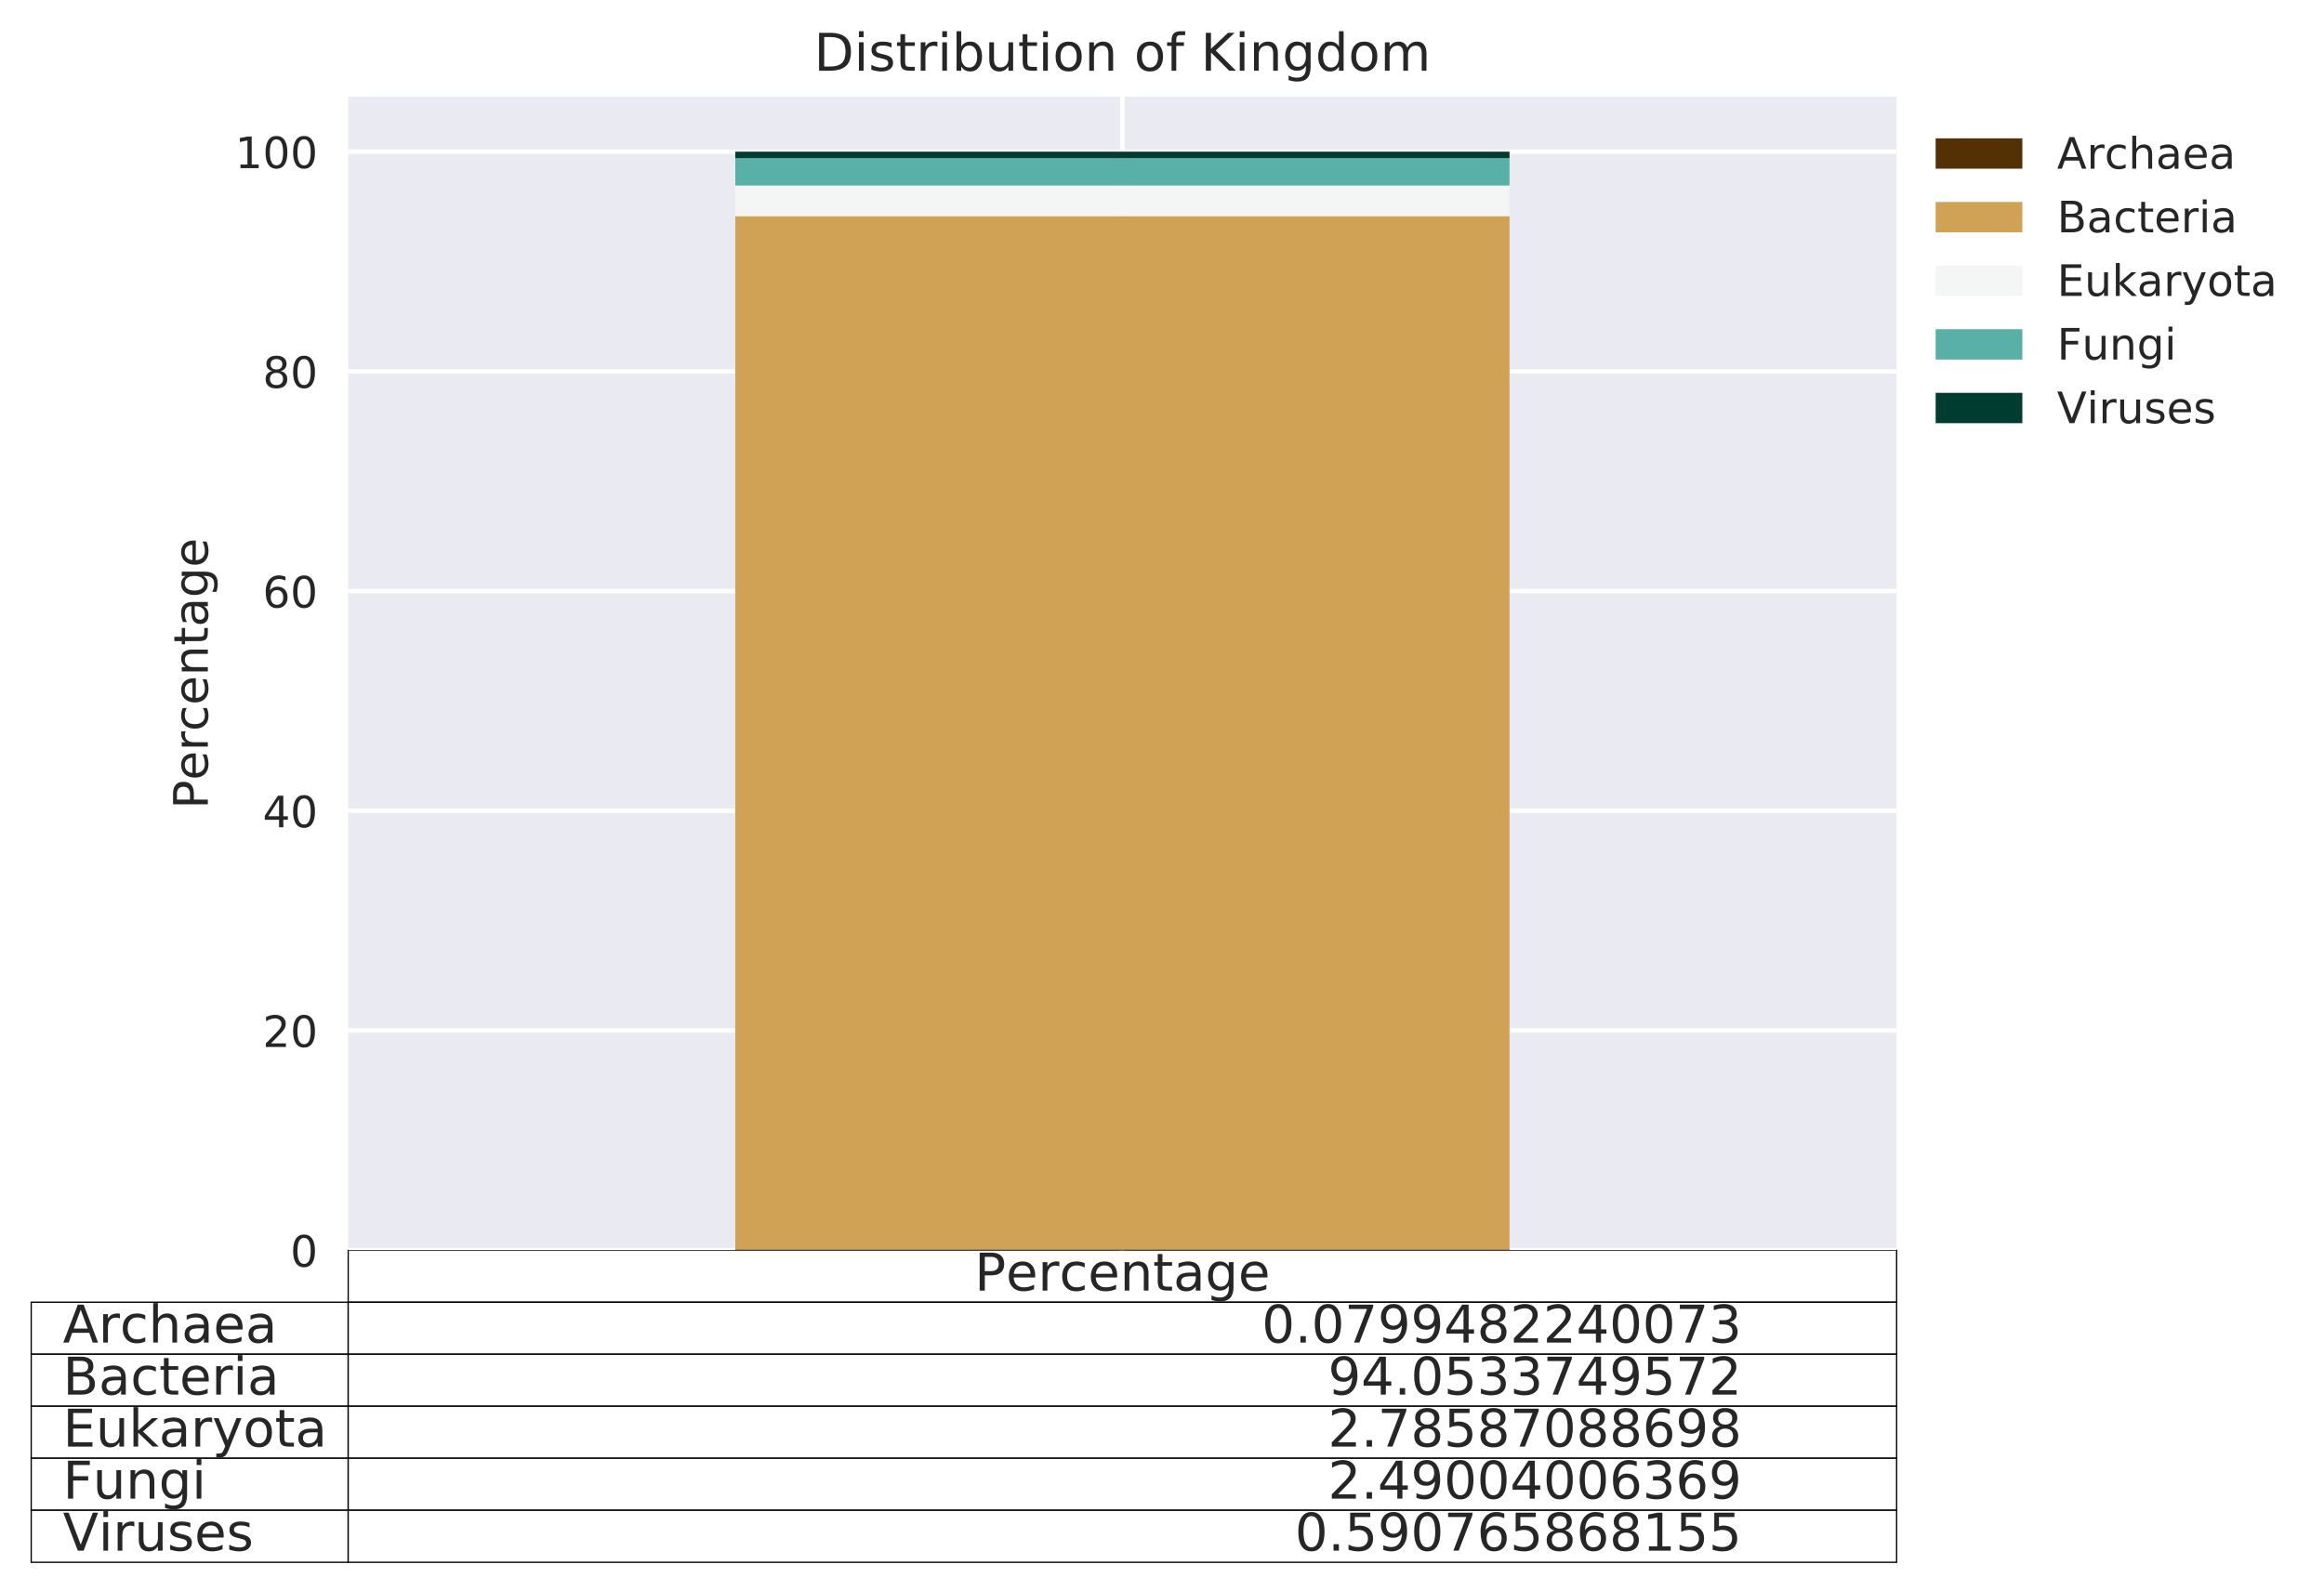
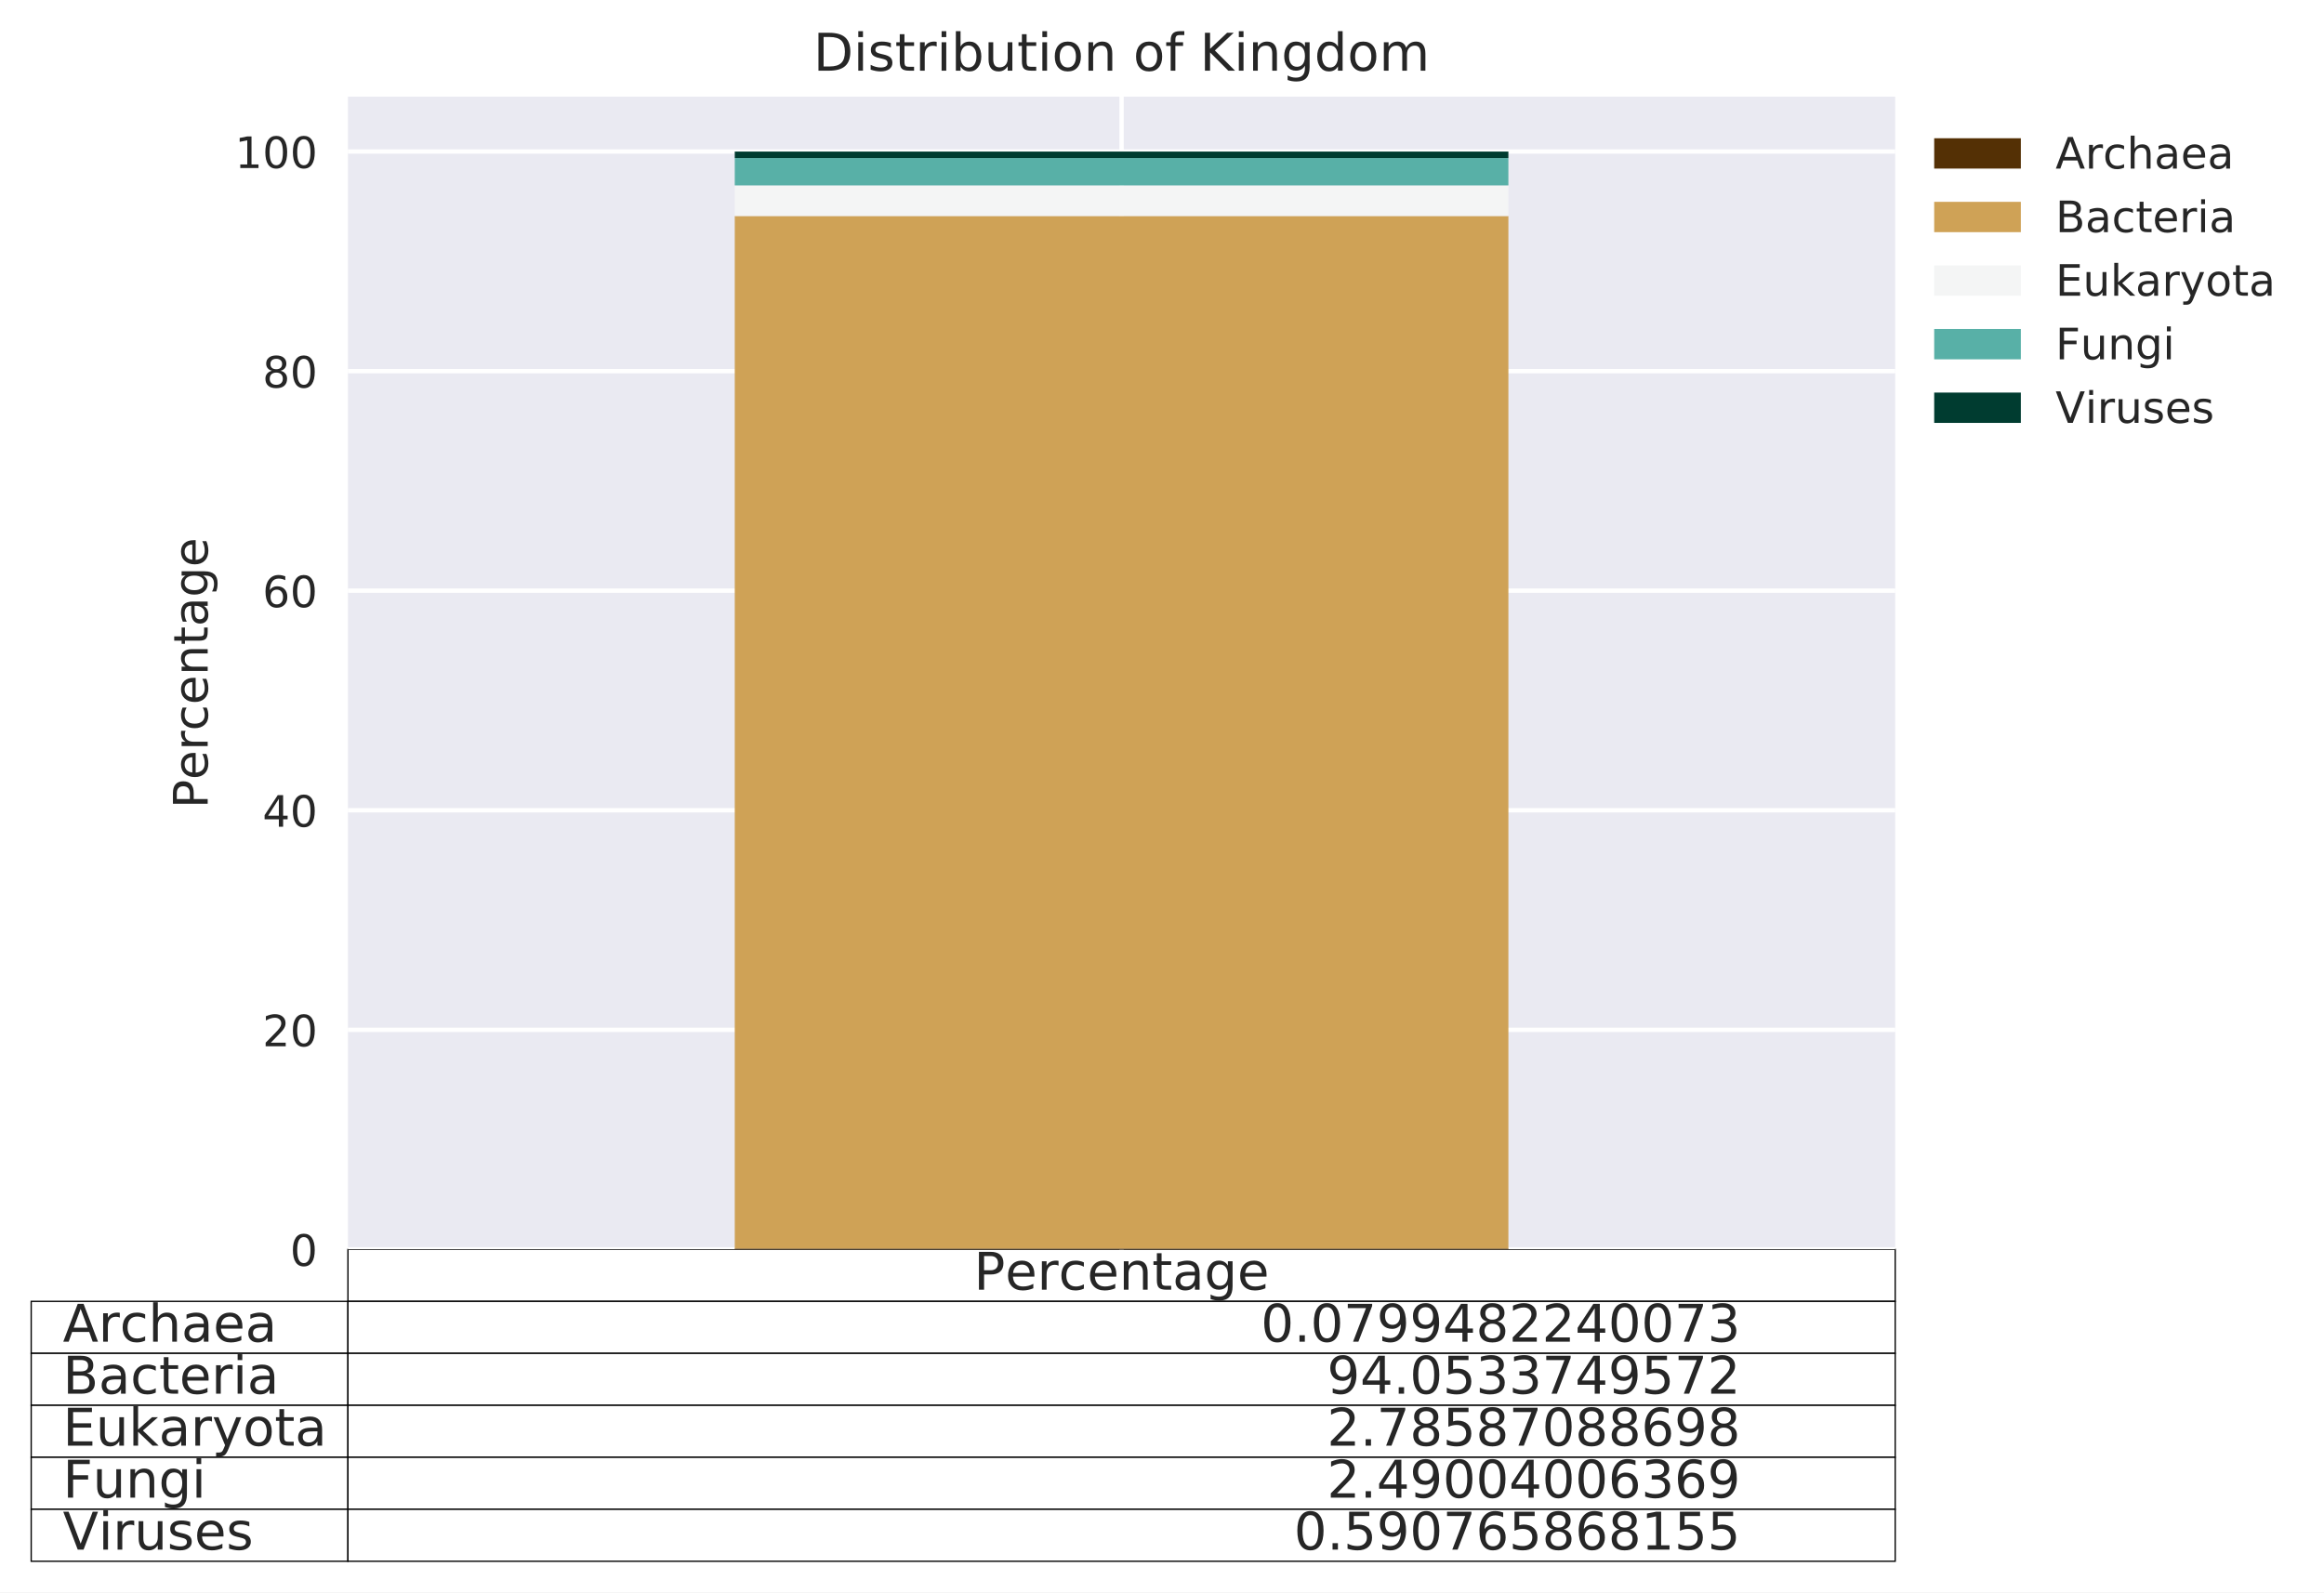
- <svg xmlns="http://www.w3.org/2000/svg" xmlns:xlink="http://www.w3.org/1999/xlink" height="367pt" version="1.1" viewBox="0 0 536 367" width="536pt">
+ <svg xmlns="http://www.w3.org/2000/svg" xmlns:xlink="http://www.w3.org/1999/xlink" height="367.63pt" version="1.1" viewBox="0 0 536.4 367.63" width="536.4pt">
  <defs>
    <style type="text/css">
*{stroke-linecap:butt;stroke-linejoin:round;}
  </style>
  </defs>
  <g id="figure_1">
    <g id="patch_1">
      <path d="M 0 367.63  L 536.4 367.63  L 536.4 -0  L 0 -0  z " style="fill:#ffffff;" />
    </g>
    <g id="axes_1">
      <g id="patch_2">
        <path d="M 80.309 288.43  L 437.429 288.43  L 437.429 22.318  L 80.309 22.318  z " style="fill:#eaeaf2;" />
      </g>
      <g id="table_1">
        <g id="patch_3">
          <path d="M 80.309 300.43  L 437.429 300.43  L 437.429 288.43  L 80.309 288.43  z " style="fill:#ffffff;stroke:#000000;stroke-linejoin:miter;stroke-width:0.3;" />
        </g>
        <g id="text_1">
          <defs>
            <path d="M 19.672 64.797  L 19.672 37.406  L 32.078 37.406  Q 38.969 37.406 42.719 40.969  Q 46.484 44.531 46.484 51.125  Q 46.484 57.672 42.719 61.234  Q 38.969 64.797 32.078 64.797  z M 9.812 72.906  L 32.078 72.906  Q 44.344 72.906 50.609 67.359  Q 56.891 61.812 56.891 51.125  Q 56.891 40.328 50.609 34.812  Q 44.344 29.297 32.078 29.297  L 19.672 29.297  L 19.672 0  L 9.812 0  z " id="DejaVuSans-50" />
            <path d="M 56.203 29.594  L 56.203 25.203  L 14.891 25.203  Q 15.484 15.922 20.484 11.062  Q 25.484 6.203 34.422 6.203  Q 39.594 6.203 44.453 7.469  Q 49.312 8.734 54.109 11.281  L 54.109 2.781  Q 49.266 0.734 44.188 -0.344  Q 39.109 -1.422 33.891 -1.422  Q 20.797 -1.422 13.156 6.188  Q 5.516 13.812 5.516 26.812  Q 5.516 40.234 12.766 48.109  Q 20.016 56 32.328 56  Q 43.359 56 49.781 48.891  Q 56.203 41.797 56.203 29.594  z M 47.219 32.234  Q 47.125 39.594 43.094 43.984  Q 39.062 48.391 32.422 48.391  Q 24.906 48.391 20.391 44.141  Q 15.875 39.891 15.188 32.172  z " id="DejaVuSans-65" />
            <path d="M 41.109 46.297  Q 39.594 47.172 37.812 47.578  Q 36.031 48 33.891 48  Q 26.266 48 22.188 43.047  Q 18.109 38.094 18.109 28.812  L 18.109 0  L 9.078 0  L 9.078 54.688  L 18.109 54.688  L 18.109 46.188  Q 20.953 51.172 25.484 53.578  Q 30.031 56 36.531 56  Q 37.453 56 38.578 55.875  Q 39.703 55.766 41.062 55.516  z " id="DejaVuSans-72" />
            <path d="M 48.781 52.594  L 48.781 44.188  Q 44.969 46.297 41.141 47.344  Q 37.312 48.391 33.406 48.391  Q 24.656 48.391 19.812 42.844  Q 14.984 37.312 14.984 27.297  Q 14.984 17.281 19.812 11.734  Q 24.656 6.203 33.406 6.203  Q 37.312 6.203 41.141 7.25  Q 44.969 8.297 48.781 10.406  L 48.781 2.094  Q 45.016 0.344 40.984 -0.531  Q 36.969 -1.422 32.422 -1.422  Q 20.062 -1.422 12.781 6.344  Q 5.516 14.109 5.516 27.297  Q 5.516 40.672 12.859 48.328  Q 20.219 56 33.016 56  Q 37.156 56 41.109 55.141  Q 45.062 54.297 48.781 52.594  z " id="DejaVuSans-63" />
            <path d="M 54.891 33.016  L 54.891 0  L 45.906 0  L 45.906 32.719  Q 45.906 40.484 42.875 44.328  Q 39.844 48.188 33.797 48.188  Q 26.516 48.188 22.312 43.547  Q 18.109 38.922 18.109 30.906  L 18.109 0  L 9.078 0  L 9.078 54.688  L 18.109 54.688  L 18.109 46.188  Q 21.344 51.125 25.703 53.562  Q 30.078 56 35.797 56  Q 45.219 56 50.047 50.172  Q 54.891 44.344 54.891 33.016  z " id="DejaVuSans-6e" />
            <path d="M 18.312 70.219  L 18.312 54.688  L 36.812 54.688  L 36.812 47.703  L 18.312 47.703  L 18.312 18.016  Q 18.312 11.328 20.141 9.422  Q 21.969 7.516 27.594 7.516  L 36.812 7.516  L 36.812 0  L 27.594 0  Q 17.188 0 13.234 3.875  Q 9.281 7.766 9.281 18.016  L 9.281 47.703  L 2.688 47.703  L 2.688 54.688  L 9.281 54.688  L 9.281 70.219  z " id="DejaVuSans-74" />
            <path d="M 34.281 27.484  Q 23.391 27.484 19.188 25  Q 14.984 22.516 14.984 16.5  Q 14.984 11.719 18.141 8.906  Q 21.297 6.109 26.703 6.109  Q 34.188 6.109 38.703 11.406  Q 43.219 16.703 43.219 25.484  L 43.219 27.484  z M 52.203 31.203  L 52.203 0  L 43.219 0  L 43.219 8.297  Q 40.141 3.328 35.547 0.953  Q 30.953 -1.422 24.312 -1.422  Q 15.922 -1.422 10.953 3.297  Q 6 8.016 6 15.922  Q 6 25.141 12.172 29.828  Q 18.359 34.516 30.609 34.516  L 43.219 34.516  L 43.219 35.406  Q 43.219 41.609 39.141 45  Q 35.062 48.391 27.688 48.391  Q 23 48.391 18.547 47.266  Q 14.109 46.141 10.016 43.891  L 10.016 52.203  Q 14.938 54.109 19.578 55.047  Q 24.219 56 28.609 56  Q 40.484 56 46.344 49.844  Q 52.203 43.703 52.203 31.203  z " id="DejaVuSans-61" />
            <path d="M 45.406 27.984  Q 45.406 37.75 41.375 43.109  Q 37.359 48.484 30.078 48.484  Q 22.859 48.484 18.828 43.109  Q 14.797 37.75 14.797 27.984  Q 14.797 18.266 18.828 12.891  Q 22.859 7.516 30.078 7.516  Q 37.359 7.516 41.375 12.891  Q 45.406 18.266 45.406 27.984  z M 54.391 6.781  Q 54.391 -7.172 48.188 -13.984  Q 42 -20.797 29.203 -20.797  Q 24.469 -20.797 20.266 -20.094  Q 16.062 -19.391 12.109 -17.922  L 12.109 -9.188  Q 16.062 -11.328 19.922 -12.344  Q 23.781 -13.375 27.781 -13.375  Q 36.625 -13.375 41.016 -8.766  Q 45.406 -4.156 45.406 5.172  L 45.406 9.625  Q 42.625 4.781 38.281 2.391  Q 33.938 0 27.875 0  Q 17.828 0 11.672 7.656  Q 5.516 15.328 5.516 27.984  Q 5.516 40.672 11.672 48.328  Q 17.828 56 27.875 56  Q 33.938 56 38.281 53.609  Q 42.625 51.219 45.406 46.391  L 45.406 54.688  L 54.391 54.688  z " id="DejaVuSans-67" />
          </defs>
          <g style="fill:#262626;" transform="translate(224.7742 297.7414)scale(0.12 -0.12)">
            <use xlink:href="#DejaVuSans-50" />
            <use x="60.256" xlink:href="#DejaVuSans-65" />
            <use x="121.779" xlink:href="#DejaVuSans-72" />
            <use x="162.861" xlink:href="#DejaVuSans-63" />
            <use x="217.842" xlink:href="#DejaVuSans-65" />
            <use x="279.365" xlink:href="#DejaVuSans-6e" />
            <use x="342.744" xlink:href="#DejaVuSans-74" />
            <use x="381.953" xlink:href="#DejaVuSans-61" />
            <use x="443.232" xlink:href="#DejaVuSans-67" />
            <use x="506.709" xlink:href="#DejaVuSans-65" />
          </g>
        </g>
        <g id="patch_4">
          <path d="M 7.2 312.43  L 80.309 312.43  L 80.309 300.43  L 7.2 300.43  z " style="fill:#ffffff;stroke:#000000;stroke-linejoin:miter;stroke-width:0.3;" />
        </g>
        <g id="text_2">
          <defs>
            <path d="M 34.188 63.188  L 20.797 26.906  L 47.609 26.906  z M 28.609 72.906  L 39.797 72.906  L 67.578 0  L 57.328 0  L 50.688 18.703  L 17.828 18.703  L 11.188 0  L 0.781 0  z " id="DejaVuSans-41" />
            <path d="M 54.891 33.016  L 54.891 0  L 45.906 0  L 45.906 32.719  Q 45.906 40.484 42.875 44.328  Q 39.844 48.188 33.797 48.188  Q 26.516 48.188 22.312 43.547  Q 18.109 38.922 18.109 30.906  L 18.109 0  L 9.078 0  L 9.078 75.984  L 18.109 75.984  L 18.109 46.188  Q 21.344 51.125 25.703 53.562  Q 30.078 56 35.797 56  Q 45.219 56 50.047 50.172  Q 54.891 44.344 54.891 33.016  z " id="DejaVuSans-68" />
          </defs>
          <g style="fill:#262626;" transform="translate(14.51093 309.7414)scale(0.12 -0.12)">
            <use xlink:href="#DejaVuSans-41" />
            <use x="68.408" xlink:href="#DejaVuSans-72" />
            <use x="109.49" xlink:href="#DejaVuSans-63" />
            <use x="164.471" xlink:href="#DejaVuSans-68" />
            <use x="227.85" xlink:href="#DejaVuSans-61" />
            <use x="289.129" xlink:href="#DejaVuSans-65" />
            <use x="350.652" xlink:href="#DejaVuSans-61" />
          </g>
        </g>
        <g id="patch_5">
          <path d="M 80.309 312.43  L 437.429 312.43  L 437.429 300.43  L 80.309 300.43  z " style="fill:#ffffff;stroke:#000000;stroke-linejoin:miter;stroke-width:0.3;" />
        </g>
        <g id="text_3">
          <defs>
            <path d="M 31.781 66.406  Q 24.172 66.406 20.328 58.906  Q 16.5 51.422 16.5 36.375  Q 16.5 21.391 20.328 13.891  Q 24.172 6.391 31.781 6.391  Q 39.453 6.391 43.281 13.891  Q 47.125 21.391 47.125 36.375  Q 47.125 51.422 43.281 58.906  Q 39.453 66.406 31.781 66.406  z M 31.781 74.219  Q 44.047 74.219 50.516 64.516  Q 56.984 54.828 56.984 36.375  Q 56.984 17.969 50.516 8.266  Q 44.047 -1.422 31.781 -1.422  Q 19.531 -1.422 13.062 8.266  Q 6.594 17.969 6.594 36.375  Q 6.594 54.828 13.062 64.516  Q 19.531 74.219 31.781 74.219  z " id="DejaVuSans-30" />
            <path d="M 10.688 12.406  L 21 12.406  L 21 0  L 10.688 0  z " id="DejaVuSans-2e" />
            <path d="M 8.203 72.906  L 55.078 72.906  L 55.078 68.703  L 28.609 0  L 18.312 0  L 43.219 64.594  L 8.203 64.594  z " id="DejaVuSans-37" />
            <path d="M 10.984 1.516  L 10.984 10.5  Q 14.703 8.734 18.5 7.812  Q 22.312 6.891 25.984 6.891  Q 35.75 6.891 40.891 13.453  Q 46.047 20.016 46.781 33.406  Q 43.953 29.203 39.594 26.953  Q 35.25 24.703 29.984 24.703  Q 19.047 24.703 12.672 31.312  Q 6.297 37.938 6.297 49.422  Q 6.297 60.641 12.938 67.422  Q 19.578 74.219 30.609 74.219  Q 43.266 74.219 49.922 64.516  Q 56.594 54.828 56.594 36.375  Q 56.594 19.141 48.406 8.859  Q 40.234 -1.422 26.422 -1.422  Q 22.703 -1.422 18.891 -0.688  Q 15.094 0.047 10.984 1.516  z M 30.609 32.422  Q 37.25 32.422 41.125 36.953  Q 45.016 41.5 45.016 49.422  Q 45.016 57.281 41.125 61.844  Q 37.25 66.406 30.609 66.406  Q 23.969 66.406 20.094 61.844  Q 16.219 57.281 16.219 49.422  Q 16.219 41.5 20.094 36.953  Q 23.969 32.422 30.609 32.422  z " id="DejaVuSans-39" />
            <path d="M 37.797 64.312  L 12.891 25.391  L 37.797 25.391  z M 35.203 72.906  L 47.609 72.906  L 47.609 25.391  L 58.016 25.391  L 58.016 17.188  L 47.609 17.188  L 47.609 0  L 37.797 0  L 37.797 17.188  L 4.891 17.188  L 4.891 26.703  z " id="DejaVuSans-34" />
            <path d="M 31.781 34.625  Q 24.75 34.625 20.719 30.859  Q 16.703 27.094 16.703 20.516  Q 16.703 13.922 20.719 10.156  Q 24.75 6.391 31.781 6.391  Q 38.812 6.391 42.859 10.172  Q 46.922 13.969 46.922 20.516  Q 46.922 27.094 42.891 30.859  Q 38.875 34.625 31.781 34.625  z M 21.922 38.812  Q 15.578 40.375 12.031 44.719  Q 8.5 49.078 8.5 55.328  Q 8.5 64.062 14.719 69.141  Q 20.953 74.219 31.781 74.219  Q 42.672 74.219 48.875 69.141  Q 55.078 64.062 55.078 55.328  Q 55.078 49.078 51.531 44.719  Q 48 40.375 41.703 38.812  Q 48.828 37.156 52.797 32.312  Q 56.781 27.484 56.781 20.516  Q 56.781 9.906 50.312 4.234  Q 43.844 -1.422 31.781 -1.422  Q 19.734 -1.422 13.25 4.234  Q 6.781 9.906 6.781 20.516  Q 6.781 27.484 10.781 32.312  Q 14.797 37.156 21.922 38.812  z M 18.312 54.391  Q 18.312 48.734 21.844 45.562  Q 25.391 42.391 31.781 42.391  Q 38.141 42.391 41.719 45.562  Q 45.312 48.734 45.312 54.391  Q 45.312 60.062 41.719 63.234  Q 38.141 66.406 31.781 66.406  Q 25.391 66.406 21.844 63.234  Q 18.312 60.062 18.312 54.391  z " id="DejaVuSans-38" />
            <path d="M 19.188 8.297  L 53.609 8.297  L 53.609 0  L 7.328 0  L 7.328 8.297  Q 12.938 14.109 22.625 23.891  Q 32.328 33.688 34.812 36.531  Q 39.547 41.844 41.422 45.531  Q 43.312 49.219 43.312 52.781  Q 43.312 58.594 39.234 62.25  Q 35.156 65.922 28.609 65.922  Q 23.969 65.922 18.812 64.312  Q 13.672 62.703 7.812 59.422  L 7.812 69.391  Q 13.766 71.781 18.938 73  Q 24.125 74.219 28.422 74.219  Q 39.75 74.219 46.484 68.547  Q 53.219 62.891 53.219 53.422  Q 53.219 48.922 51.531 44.891  Q 49.859 40.875 45.406 35.406  Q 44.188 33.984 37.641 27.219  Q 31.109 20.453 19.188 8.297  z " id="DejaVuSans-32" />
            <path d="M 40.578 39.312  Q 47.656 37.797 51.625 33  Q 55.609 28.219 55.609 21.188  Q 55.609 10.406 48.188 4.484  Q 40.766 -1.422 27.094 -1.422  Q 22.516 -1.422 17.656 -0.516  Q 12.797 0.391 7.625 2.203  L 7.625 11.719  Q 11.719 9.328 16.594 8.109  Q 21.484 6.891 26.812 6.891  Q 36.078 6.891 40.938 10.547  Q 45.797 14.203 45.797 21.188  Q 45.797 27.641 41.281 31.266  Q 36.766 34.906 28.719 34.906  L 20.219 34.906  L 20.219 43.016  L 29.109 43.016  Q 36.375 43.016 40.234 45.922  Q 44.094 48.828 44.094 54.297  Q 44.094 59.906 40.109 62.906  Q 36.141 65.922 28.719 65.922  Q 24.656 65.922 20.016 65.031  Q 15.375 64.156 9.812 62.312  L 9.812 71.094  Q 15.438 72.656 20.344 73.438  Q 25.25 74.219 29.594 74.219  Q 40.828 74.219 47.359 69.109  Q 53.906 64.016 53.906 55.328  Q 53.906 49.266 50.438 45.094  Q 46.969 40.922 40.578 39.312  z " id="DejaVuSans-33" />
          </defs>
          <g style="fill:#262626;" transform="translate(291.0135 309.7414)scale(0.12 -0.12)">
            <use xlink:href="#DejaVuSans-30" />
            <use x="63.623" xlink:href="#DejaVuSans-2e" />
            <use x="95.41" xlink:href="#DejaVuSans-30" />
            <use x="159.033" xlink:href="#DejaVuSans-37" />
            <use x="222.656" xlink:href="#DejaVuSans-39" />
            <use x="286.279" xlink:href="#DejaVuSans-39" />
            <use x="349.902" xlink:href="#DejaVuSans-34" />
            <use x="413.525" xlink:href="#DejaVuSans-38" />
            <use x="477.148" xlink:href="#DejaVuSans-32" />
            <use x="540.771" xlink:href="#DejaVuSans-32" />
            <use x="604.395" xlink:href="#DejaVuSans-34" />
            <use x="668.018" xlink:href="#DejaVuSans-30" />
            <use x="731.641" xlink:href="#DejaVuSans-30" />
            <use x="795.264" xlink:href="#DejaVuSans-37" />
            <use x="858.887" xlink:href="#DejaVuSans-33" />
          </g>
        </g>
        <g id="patch_6">
          <path d="M 7.2 324.43  L 80.309 324.43  L 80.309 312.43  L 7.2 312.43  z " style="fill:#ffffff;stroke:#000000;stroke-linejoin:miter;stroke-width:0.3;" />
        </g>
        <g id="text_4">
          <defs>
            <path d="M 19.672 34.812  L 19.672 8.109  L 35.5 8.109  Q 43.453 8.109 47.281 11.406  Q 51.125 14.703 51.125 21.484  Q 51.125 28.328 47.281 31.562  Q 43.453 34.812 35.5 34.812  z M 19.672 64.797  L 19.672 42.828  L 34.281 42.828  Q 41.5 42.828 45.031 45.531  Q 48.578 48.25 48.578 53.812  Q 48.578 59.328 45.031 62.062  Q 41.5 64.797 34.281 64.797  z M 9.812 72.906  L 35.016 72.906  Q 46.297 72.906 52.391 68.219  Q 58.5 63.531 58.5 54.891  Q 58.5 48.188 55.375 44.234  Q 52.25 40.281 46.188 39.312  Q 53.469 37.75 57.5 32.781  Q 61.531 27.828 61.531 20.406  Q 61.531 10.641 54.891 5.312  Q 48.25 0 35.984 0  L 9.812 0  z " id="DejaVuSans-42" />
            <path d="M 9.422 54.688  L 18.406 54.688  L 18.406 0  L 9.422 0  z M 9.422 75.984  L 18.406 75.984  L 18.406 64.594  L 9.422 64.594  z " id="DejaVuSans-69" />
          </defs>
          <g style="fill:#262626;" transform="translate(14.51093 321.7414)scale(0.12 -0.12)">
            <use xlink:href="#DejaVuSans-42" />
            <use x="68.604" xlink:href="#DejaVuSans-61" />
            <use x="129.883" xlink:href="#DejaVuSans-63" />
            <use x="184.863" xlink:href="#DejaVuSans-74" />
            <use x="224.072" xlink:href="#DejaVuSans-65" />
            <use x="285.596" xlink:href="#DejaVuSans-72" />
            <use x="326.709" xlink:href="#DejaVuSans-69" />
            <use x="354.492" xlink:href="#DejaVuSans-61" />
          </g>
        </g>
        <g id="patch_7">
          <path d="M 80.309 324.43  L 437.429 324.43  L 437.429 312.43  L 80.309 312.43  z " style="fill:#ffffff;stroke:#000000;stroke-linejoin:miter;stroke-width:0.3;" />
        </g>
        <g id="text_5">
          <defs>
            <path d="M 10.797 72.906  L 49.516 72.906  L 49.516 64.594  L 19.828 64.594  L 19.828 46.734  Q 21.969 47.469 24.109 47.828  Q 26.266 48.188 28.422 48.188  Q 40.625 48.188 47.75 41.5  Q 54.891 34.812 54.891 23.391  Q 54.891 11.625 47.562 5.094  Q 40.234 -1.422 26.906 -1.422  Q 22.312 -1.422 17.547 -0.641  Q 12.797 0.141 7.719 1.703  L 7.719 11.625  Q 12.109 9.234 16.797 8.062  Q 21.484 6.891 26.703 6.891  Q 35.156 6.891 40.078 11.328  Q 45.016 15.766 45.016 23.391  Q 45.016 31 40.078 35.438  Q 35.156 39.891 26.703 39.891  Q 22.75 39.891 18.812 39.016  Q 14.891 38.141 10.797 36.281  z " id="DejaVuSans-35" />
          </defs>
          <g style="fill:#262626;" transform="translate(306.2835 321.7414)scale(0.12 -0.12)">
            <use xlink:href="#DejaVuSans-39" />
            <use x="63.623" xlink:href="#DejaVuSans-34" />
            <use x="127.246" xlink:href="#DejaVuSans-2e" />
            <use x="159.033" xlink:href="#DejaVuSans-30" />
            <use x="222.656" xlink:href="#DejaVuSans-35" />
            <use x="286.279" xlink:href="#DejaVuSans-33" />
            <use x="349.902" xlink:href="#DejaVuSans-33" />
            <use x="413.525" xlink:href="#DejaVuSans-37" />
            <use x="477.148" xlink:href="#DejaVuSans-34" />
            <use x="540.771" xlink:href="#DejaVuSans-39" />
            <use x="604.395" xlink:href="#DejaVuSans-35" />
            <use x="668.018" xlink:href="#DejaVuSans-37" />
            <use x="731.641" xlink:href="#DejaVuSans-32" />
          </g>
        </g>
        <g id="patch_8">
          <path d="M 7.2 336.43  L 80.309 336.43  L 80.309 324.43  L 7.2 324.43  z " style="fill:#ffffff;stroke:#000000;stroke-linejoin:miter;stroke-width:0.3;" />
        </g>
        <g id="text_6">
          <defs>
            <path d="M 9.812 72.906  L 55.906 72.906  L 55.906 64.594  L 19.672 64.594  L 19.672 43.016  L 54.391 43.016  L 54.391 34.719  L 19.672 34.719  L 19.672 8.297  L 56.781 8.297  L 56.781 0  L 9.812 0  z " id="DejaVuSans-45" />
            <path d="M 8.5 21.578  L 8.5 54.688  L 17.484 54.688  L 17.484 21.922  Q 17.484 14.156 20.5 10.266  Q 23.531 6.391 29.594 6.391  Q 36.859 6.391 41.078 11.031  Q 45.312 15.672 45.312 23.688  L 45.312 54.688  L 54.297 54.688  L 54.297 0  L 45.312 0  L 45.312 8.406  Q 42.047 3.422 37.719 1  Q 33.406 -1.422 27.688 -1.422  Q 18.266 -1.422 13.375 4.438  Q 8.5 10.297 8.5 21.578  z M 31.109 56  z " id="DejaVuSans-75" />
            <path d="M 9.078 75.984  L 18.109 75.984  L 18.109 31.109  L 44.922 54.688  L 56.391 54.688  L 27.391 29.109  L 57.625 0  L 45.906 0  L 18.109 26.703  L 18.109 0  L 9.078 0  z " id="DejaVuSans-6b" />
            <path d="M 32.172 -5.078  Q 28.375 -14.844 24.75 -17.812  Q 21.141 -20.797 15.094 -20.797  L 7.906 -20.797  L 7.906 -13.281  L 13.188 -13.281  Q 16.891 -13.281 18.938 -11.516  Q 21 -9.766 23.484 -3.219  L 25.094 0.875  L 2.984 54.688  L 12.5 54.688  L 29.594 11.922  L 46.688 54.688  L 56.203 54.688  z " id="DejaVuSans-79" />
            <path d="M 30.609 48.391  Q 23.391 48.391 19.188 42.75  Q 14.984 37.109 14.984 27.297  Q 14.984 17.484 19.156 11.844  Q 23.344 6.203 30.609 6.203  Q 37.797 6.203 41.984 11.859  Q 46.188 17.531 46.188 27.297  Q 46.188 37.016 41.984 42.703  Q 37.797 48.391 30.609 48.391  z M 30.609 56  Q 42.328 56 49.016 48.375  Q 55.719 40.766 55.719 27.297  Q 55.719 13.875 49.016 6.219  Q 42.328 -1.422 30.609 -1.422  Q 18.844 -1.422 12.172 6.219  Q 5.516 13.875 5.516 27.297  Q 5.516 40.766 12.172 48.375  Q 18.844 56 30.609 56  z " id="DejaVuSans-6f" />
          </defs>
          <g style="fill:#262626;" transform="translate(14.51093 333.7414)scale(0.12 -0.12)">
            <use xlink:href="#DejaVuSans-45" />
            <use x="63.184" xlink:href="#DejaVuSans-75" />
            <use x="126.562" xlink:href="#DejaVuSans-6b" />
            <use x="184.457" xlink:href="#DejaVuSans-61" />
            <use x="245.736" xlink:href="#DejaVuSans-72" />
            <use x="286.85" xlink:href="#DejaVuSans-79" />
            <use x="346.029" xlink:href="#DejaVuSans-6f" />
            <use x="407.211" xlink:href="#DejaVuSans-74" />
            <use x="446.42" xlink:href="#DejaVuSans-61" />
          </g>
        </g>
        <g id="patch_9">
          <path d="M 80.309 336.43  L 437.429 336.43  L 437.429 324.43  L 80.309 324.43  z " style="fill:#ffffff;stroke:#000000;stroke-linejoin:miter;stroke-width:0.3;" />
        </g>
        <g id="text_7">
          <defs>
            <path d="M 33.016 40.375  Q 26.375 40.375 22.484 35.828  Q 18.609 31.297 18.609 23.391  Q 18.609 15.531 22.484 10.953  Q 26.375 6.391 33.016 6.391  Q 39.656 6.391 43.531 10.953  Q 47.406 15.531 47.406 23.391  Q 47.406 31.297 43.531 35.828  Q 39.656 40.375 33.016 40.375  z M 52.594 71.297  L 52.594 62.312  Q 48.875 64.062 45.094 64.984  Q 41.312 65.922 37.594 65.922  Q 27.828 65.922 22.672 59.328  Q 17.531 52.734 16.797 39.406  Q 19.672 43.656 24.016 45.922  Q 28.375 48.188 33.594 48.188  Q 44.578 48.188 50.953 41.516  Q 57.328 34.859 57.328 23.391  Q 57.328 12.156 50.688 5.359  Q 44.047 -1.422 33.016 -1.422  Q 20.359 -1.422 13.672 8.266  Q 6.984 17.969 6.984 36.375  Q 6.984 53.656 15.188 63.938  Q 23.391 74.219 37.203 74.219  Q 40.922 74.219 44.703 73.484  Q 48.484 72.75 52.594 71.297  z " id="DejaVuSans-36" />
          </defs>
          <g style="fill:#262626;" transform="translate(306.2835 333.7414)scale(0.12 -0.12)">
            <use xlink:href="#DejaVuSans-32" />
            <use x="63.623" xlink:href="#DejaVuSans-2e" />
            <use x="95.41" xlink:href="#DejaVuSans-37" />
            <use x="159.033" xlink:href="#DejaVuSans-38" />
            <use x="222.656" xlink:href="#DejaVuSans-35" />
            <use x="286.279" xlink:href="#DejaVuSans-38" />
            <use x="349.902" xlink:href="#DejaVuSans-37" />
            <use x="413.525" xlink:href="#DejaVuSans-30" />
            <use x="477.148" xlink:href="#DejaVuSans-38" />
            <use x="540.771" xlink:href="#DejaVuSans-38" />
            <use x="604.395" xlink:href="#DejaVuSans-36" />
            <use x="668.018" xlink:href="#DejaVuSans-39" />
            <use x="731.641" xlink:href="#DejaVuSans-38" />
          </g>
        </g>
        <g id="patch_10">
          <path d="M 7.2 348.43  L 80.309 348.43  L 80.309 336.43  L 7.2 336.43  z " style="fill:#ffffff;stroke:#000000;stroke-linejoin:miter;stroke-width:0.3;" />
        </g>
        <g id="text_8">
          <defs>
            <path d="M 9.812 72.906  L 51.703 72.906  L 51.703 64.594  L 19.672 64.594  L 19.672 43.109  L 48.578 43.109  L 48.578 34.812  L 19.672 34.812  L 19.672 0  L 9.812 0  z " id="DejaVuSans-46" />
          </defs>
          <g style="fill:#262626;" transform="translate(14.51093 345.7414)scale(0.12 -0.12)">
            <use xlink:href="#DejaVuSans-46" />
            <use x="57.441" xlink:href="#DejaVuSans-75" />
            <use x="120.82" xlink:href="#DejaVuSans-6e" />
            <use x="184.199" xlink:href="#DejaVuSans-67" />
            <use x="247.676" xlink:href="#DejaVuSans-69" />
          </g>
        </g>
        <g id="patch_11">
          <path d="M 80.309 348.43  L 437.429 348.43  L 437.429 336.43  L 80.309 336.43  z " style="fill:#ffffff;stroke:#000000;stroke-linejoin:miter;stroke-width:0.3;" />
        </g>
        <g id="text_9">
          <g style="fill:#262626;" transform="translate(306.2835 345.7414)scale(0.12 -0.12)">
            <use xlink:href="#DejaVuSans-32" />
            <use x="63.623" xlink:href="#DejaVuSans-2e" />
            <use x="95.41" xlink:href="#DejaVuSans-34" />
            <use x="159.033" xlink:href="#DejaVuSans-39" />
            <use x="222.656" xlink:href="#DejaVuSans-30" />
            <use x="286.279" xlink:href="#DejaVuSans-30" />
            <use x="349.902" xlink:href="#DejaVuSans-34" />
            <use x="413.525" xlink:href="#DejaVuSans-30" />
            <use x="477.148" xlink:href="#DejaVuSans-30" />
            <use x="540.771" xlink:href="#DejaVuSans-36" />
            <use x="604.395" xlink:href="#DejaVuSans-33" />
            <use x="668.018" xlink:href="#DejaVuSans-36" />
            <use x="731.641" xlink:href="#DejaVuSans-39" />
          </g>
        </g>
        <g id="patch_12">
          <path d="M 7.2 360.43  L 80.309 360.43  L 80.309 348.43  L 7.2 348.43  z " style="fill:#ffffff;stroke:#000000;stroke-linejoin:miter;stroke-width:0.3;" />
        </g>
        <g id="text_10">
          <defs>
            <path d="M 28.609 0  L 0.781 72.906  L 11.078 72.906  L 34.188 11.531  L 57.328 72.906  L 67.578 72.906  L 39.797 0  z " id="DejaVuSans-56" />
            <path d="M 44.281 53.078  L 44.281 44.578  Q 40.484 46.531 36.375 47.5  Q 32.281 48.484 27.875 48.484  Q 21.188 48.484 17.844 46.438  Q 14.5 44.391 14.5 40.281  Q 14.5 37.156 16.891 35.375  Q 19.281 33.594 26.516 31.984  L 29.594 31.297  Q 39.156 29.25 43.188 25.516  Q 47.219 21.781 47.219 15.094  Q 47.219 7.469 41.188 3.016  Q 35.156 -1.422 24.609 -1.422  Q 20.219 -1.422 15.453 -0.562  Q 10.688 0.297 5.422 2  L 5.422 11.281  Q 10.406 8.688 15.234 7.391  Q 20.062 6.109 24.812 6.109  Q 31.156 6.109 34.562 8.281  Q 37.984 10.453 37.984 14.406  Q 37.984 18.062 35.516 20.016  Q 33.062 21.969 24.703 23.781  L 21.578 24.516  Q 13.234 26.266 9.516 29.906  Q 5.812 33.547 5.812 39.891  Q 5.812 47.609 11.281 51.797  Q 16.75 56 26.812 56  Q 31.781 56 36.172 55.266  Q 40.578 54.547 44.281 53.078  z " id="DejaVuSans-73" />
          </defs>
          <g style="fill:#262626;" transform="translate(14.51093 357.7414)scale(0.12 -0.12)">
            <use xlink:href="#DejaVuSans-56" />
            <use x="68.377" xlink:href="#DejaVuSans-69" />
            <use x="96.16" xlink:href="#DejaVuSans-72" />
            <use x="137.273" xlink:href="#DejaVuSans-75" />
            <use x="200.652" xlink:href="#DejaVuSans-73" />
            <use x="252.752" xlink:href="#DejaVuSans-65" />
            <use x="314.275" xlink:href="#DejaVuSans-73" />
          </g>
        </g>
        <g id="patch_13">
          <path d="M 80.309 360.43  L 437.429 360.43  L 437.429 348.43  L 80.309 348.43  z " style="fill:#ffffff;stroke:#000000;stroke-linejoin:miter;stroke-width:0.3;" />
        </g>
        <g id="text_11">
          <defs>
            <path d="M 12.406 8.297  L 28.516 8.297  L 28.516 63.922  L 10.984 60.406  L 10.984 69.391  L 28.422 72.906  L 38.281 72.906  L 38.281 8.297  L 54.391 8.297  L 54.391 0  L 12.406 0  z " id="DejaVuSans-31" />
          </defs>
          <g style="fill:#262626;" transform="translate(298.6485 357.7414)scale(0.12 -0.12)">
            <use xlink:href="#DejaVuSans-30" />
            <use x="63.623" xlink:href="#DejaVuSans-2e" />
            <use x="95.41" xlink:href="#DejaVuSans-35" />
            <use x="159.033" xlink:href="#DejaVuSans-39" />
            <use x="222.656" xlink:href="#DejaVuSans-30" />
            <use x="286.279" xlink:href="#DejaVuSans-37" />
            <use x="349.902" xlink:href="#DejaVuSans-36" />
            <use x="413.525" xlink:href="#DejaVuSans-35" />
            <use x="477.148" xlink:href="#DejaVuSans-38" />
            <use x="540.771" xlink:href="#DejaVuSans-36" />
            <use x="604.395" xlink:href="#DejaVuSans-38" />
            <use x="668.018" xlink:href="#DejaVuSans-31" />
            <use x="731.641" xlink:href="#DejaVuSans-35" />
            <use x="795.264" xlink:href="#DejaVuSans-35" />
          </g>
        </g>
      </g>
      <g id="matplotlib.axis_1">
        <g id="xtick_1">
          <g id="line2d_1">
-             <path clip-path="url(#p87a0828429)" d="M 258.869 288.43  L 258.869 22.318  " style="fill:none;stroke:#ffffff;stroke-linecap:round;" />
+             <path clip-path="url(#p49c6daf733)" d="M 258.869 288.43  L 258.869 22.318  " style="fill:none;stroke:#ffffff;stroke-linecap:round;" />
          </g>
        </g>
      </g>
      <g id="matplotlib.axis_2">
        <g id="ytick_1">
          <g id="line2d_2">
-             <path clip-path="url(#p87a0828429)" d="M 80.309 288.43  L 437.429 288.43  " style="fill:none;stroke:#ffffff;stroke-linecap:round;" />
+             <path clip-path="url(#p49c6daf733)" d="M 80.309 288.43  L 437.429 288.43  " style="fill:none;stroke:#ffffff;stroke-linecap:round;" />
          </g>
          <g id="line2d_3" />
          <g id="text_12">
            <g style="fill:#262626;" transform="translate(66.94675 292.2293)scale(0.1 -0.1)">
              <use xlink:href="#DejaVuSans-30" />
            </g>
          </g>
        </g>
        <g id="ytick_2">
          <g id="line2d_4">
-             <path clip-path="url(#p87a0828429)" d="M 80.309 237.742  L 437.429 237.742  " style="fill:none;stroke:#ffffff;stroke-linecap:round;" />
+             <path clip-path="url(#p49c6daf733)" d="M 80.309 237.742  L 437.429 237.742  " style="fill:none;stroke:#ffffff;stroke-linecap:round;" />
          </g>
          <g id="line2d_5" />
          <g id="text_13">
            <g style="fill:#262626;" transform="translate(60.58425 241.5413)scale(0.1 -0.1)">
              <use xlink:href="#DejaVuSans-32" />
              <use x="63.623" xlink:href="#DejaVuSans-30" />
            </g>
          </g>
        </g>
        <g id="ytick_3">
          <g id="line2d_6">
-             <path clip-path="url(#p87a0828429)" d="M 80.309 187.054  L 437.429 187.054  " style="fill:none;stroke:#ffffff;stroke-linecap:round;" />
+             <path clip-path="url(#p49c6daf733)" d="M 80.309 187.054  L 437.429 187.054  " style="fill:none;stroke:#ffffff;stroke-linecap:round;" />
          </g>
          <g id="line2d_7" />
          <g id="text_14">
            <g style="fill:#262626;" transform="translate(60.58425 190.8533)scale(0.1 -0.1)">
              <use xlink:href="#DejaVuSans-34" />
              <use x="63.623" xlink:href="#DejaVuSans-30" />
            </g>
          </g>
        </g>
        <g id="ytick_4">
          <g id="line2d_8">
-             <path clip-path="url(#p87a0828429)" d="M 80.309 136.366  L 437.429 136.366  " style="fill:none;stroke:#ffffff;stroke-linecap:round;" />
+             <path clip-path="url(#p49c6daf733)" d="M 80.309 136.366  L 437.429 136.366  " style="fill:none;stroke:#ffffff;stroke-linecap:round;" />
          </g>
          <g id="line2d_9" />
          <g id="text_15">
            <g style="fill:#262626;" transform="translate(60.58425 140.1653)scale(0.1 -0.1)">
              <use xlink:href="#DejaVuSans-36" />
              <use x="63.623" xlink:href="#DejaVuSans-30" />
            </g>
          </g>
        </g>
        <g id="ytick_5">
          <g id="line2d_10">
-             <path clip-path="url(#p87a0828429)" d="M 80.309 85.678  L 437.429 85.678  " style="fill:none;stroke:#ffffff;stroke-linecap:round;" />
+             <path clip-path="url(#p49c6daf733)" d="M 80.309 85.678  L 437.429 85.678  " style="fill:none;stroke:#ffffff;stroke-linecap:round;" />
          </g>
          <g id="line2d_11" />
          <g id="text_16">
            <g style="fill:#262626;" transform="translate(60.58425 89.47734)scale(0.1 -0.1)">
              <use xlink:href="#DejaVuSans-38" />
              <use x="63.623" xlink:href="#DejaVuSans-30" />
            </g>
          </g>
        </g>
        <g id="ytick_6">
          <g id="line2d_12">
-             <path clip-path="url(#p87a0828429)" d="M 80.309 34.99  L 437.429 34.99  " style="fill:none;stroke:#ffffff;stroke-linecap:round;" />
+             <path clip-path="url(#p49c6daf733)" d="M 80.309 34.99  L 437.429 34.99  " style="fill:none;stroke:#ffffff;stroke-linecap:round;" />
          </g>
          <g id="line2d_13" />
          <g id="text_17">
            <g style="fill:#262626;" transform="translate(54.22175 38.78934)scale(0.1 -0.1)">
              <use xlink:href="#DejaVuSans-31" />
              <use x="63.623" xlink:href="#DejaVuSans-30" />
              <use x="127.246" xlink:href="#DejaVuSans-30" />
            </g>
          </g>
        </g>
        <g id="text_18">
          <g style="fill:#262626;" transform="translate(47.93409 186.6279)rotate(-90)scale(0.11 -0.11)">
            <use xlink:href="#DejaVuSans-50" />
            <use x="60.256" xlink:href="#DejaVuSans-65" />
            <use x="121.779" xlink:href="#DejaVuSans-72" />
            <use x="162.861" xlink:href="#DejaVuSans-63" />
            <use x="217.842" xlink:href="#DejaVuSans-65" />
            <use x="279.365" xlink:href="#DejaVuSans-6e" />
            <use x="342.744" xlink:href="#DejaVuSans-74" />
            <use x="381.953" xlink:href="#DejaVuSans-61" />
            <use x="443.232" xlink:href="#DejaVuSans-67" />
            <use x="506.709" xlink:href="#DejaVuSans-65" />
          </g>
        </g>
      </g>
      <g id="patch_14">
-         <path clip-path="url(#p87a0828429)" d="M 169.589 288.43  L 348.149 288.43  L 348.149 288.228  L 169.589 288.228  z " style="fill:#543005;" />
+         <path clip-path="url(#p49c6daf733)" d="M 169.589 288.43  L 348.149 288.43  L 348.149 288.228  L 169.589 288.228  z " style="fill:#543005;" />
      </g>
      <g id="patch_15">
-         <path clip-path="url(#p87a0828429)" d="M 169.589 288.228  L 348.149 288.228  L 348.149 49.859  L 169.589 49.859  z " style="fill:#cfa256;" />
+         <path clip-path="url(#p49c6daf733)" d="M 169.589 288.228  L 348.149 288.228  L 348.149 49.859  L 169.589 49.859  z " style="fill:#cfa256;" />
      </g>
      <g id="patch_16">
-         <path clip-path="url(#p87a0828429)" d="M 169.589 49.859  L 348.149 49.859  L 348.149 42.798  L 169.589 42.798  z " style="fill:#f4f5f5;" />
+         <path clip-path="url(#p49c6daf733)" d="M 169.589 49.859  L 348.149 49.859  L 348.149 42.798  L 169.589 42.798  z " style="fill:#f4f5f5;" />
      </g>
      <g id="patch_17">
-         <path clip-path="url(#p87a0828429)" d="M 169.589 42.798  L 348.149 42.798  L 348.149 36.487  L 169.589 36.487  z " style="fill:#58b0a7;" />
+         <path clip-path="url(#p49c6daf733)" d="M 169.589 42.798  L 348.149 42.798  L 348.149 36.487  L 169.589 36.487  z " style="fill:#58b0a7;" />
      </g>
      <g id="patch_18">
-         <path clip-path="url(#p87a0828429)" d="M 169.589 36.487  L 348.149 36.487  L 348.149 34.99  L 169.589 34.99  z " style="fill:#003c30;" />
+         <path clip-path="url(#p49c6daf733)" d="M 169.589 36.487  L 348.149 36.487  L 348.149 34.99  L 169.589 34.99  z " style="fill:#003c30;" />
      </g>
      <g id="patch_19">
        <path d="M 80.309 288.43  L 80.309 22.318  " style="fill:none;" />
      </g>
      <g id="patch_20">
        <path d="M 437.429 288.43  L 437.429 22.318  " style="fill:none;" />
      </g>
      <g id="patch_21">
        <path d="M 80.309 288.43  L 437.429 288.43  " style="fill:none;" />
      </g>
      <g id="patch_22">
        <path d="M 80.309 22.318  L 437.429 22.318  " style="fill:none;" />
      </g>
      <g id="text_19">
        <defs>
          <path d="M 19.672 64.797  L 19.672 8.109  L 31.594 8.109  Q 46.688 8.109 53.688 14.938  Q 60.688 21.781 60.688 36.531  Q 60.688 51.172 53.688 57.984  Q 46.688 64.797 31.594 64.797  z M 9.812 72.906  L 30.078 72.906  Q 51.266 72.906 61.172 64.094  Q 71.094 55.281 71.094 36.531  Q 71.094 17.672 61.125 8.828  Q 51.172 0 30.078 0  L 9.812 0  z " id="DejaVuSans-44" />
          <path d="M 48.688 27.297  Q 48.688 37.203 44.609 42.844  Q 40.531 48.484 33.406 48.484  Q 26.266 48.484 22.188 42.844  Q 18.109 37.203 18.109 27.297  Q 18.109 17.391 22.188 11.75  Q 26.266 6.109 33.406 6.109  Q 40.531 6.109 44.609 11.75  Q 48.688 17.391 48.688 27.297  z M 18.109 46.391  Q 20.953 51.266 25.266 53.625  Q 29.594 56 35.594 56  Q 45.562 56 51.781 48.094  Q 58.016 40.188 58.016 27.297  Q 58.016 14.406 51.781 6.484  Q 45.562 -1.422 35.594 -1.422  Q 29.594 -1.422 25.266 0.953  Q 20.953 3.328 18.109 8.203  L 18.109 0  L 9.078 0  L 9.078 75.984  L 18.109 75.984  z " id="DejaVuSans-62" />
          <path id="DejaVuSans-20" />
          <path d="M 37.109 75.984  L 37.109 68.5  L 28.516 68.5  Q 23.688 68.5 21.797 66.547  Q 19.922 64.594 19.922 59.516  L 19.922 54.688  L 34.719 54.688  L 34.719 47.703  L 19.922 47.703  L 19.922 0  L 10.891 0  L 10.891 47.703  L 2.297 47.703  L 2.297 54.688  L 10.891 54.688  L 10.891 58.5  Q 10.891 67.625 15.141 71.797  Q 19.391 75.984 28.609 75.984  z " id="DejaVuSans-66" />
          <path d="M 9.812 72.906  L 19.672 72.906  L 19.672 42.094  L 52.391 72.906  L 65.094 72.906  L 28.906 38.922  L 67.672 0  L 54.688 0  L 19.672 35.109  L 19.672 0  L 9.812 0  z " id="DejaVuSans-4b" />
          <path d="M 45.406 46.391  L 45.406 75.984  L 54.391 75.984  L 54.391 0  L 45.406 0  L 45.406 8.203  Q 42.578 3.328 38.25 0.953  Q 33.938 -1.422 27.875 -1.422  Q 17.969 -1.422 11.734 6.484  Q 5.516 14.406 5.516 27.297  Q 5.516 40.188 11.734 48.094  Q 17.969 56 27.875 56  Q 33.938 56 38.25 53.625  Q 42.578 51.266 45.406 46.391  z M 14.797 27.297  Q 14.797 17.391 18.875 11.75  Q 22.953 6.109 30.078 6.109  Q 37.203 6.109 41.297 11.75  Q 45.406 17.391 45.406 27.297  Q 45.406 37.203 41.297 42.844  Q 37.203 48.484 30.078 48.484  Q 22.953 48.484 18.875 42.844  Q 14.797 37.203 14.797 27.297  z " id="DejaVuSans-64" />
          <path d="M 52 44.188  Q 55.375 50.25 60.062 53.125  Q 64.75 56 71.094 56  Q 79.641 56 84.281 50.016  Q 88.922 44.047 88.922 33.016  L 88.922 0  L 79.891 0  L 79.891 32.719  Q 79.891 40.578 77.094 44.375  Q 74.312 48.188 68.609 48.188  Q 61.625 48.188 57.562 43.547  Q 53.516 38.922 53.516 30.906  L 53.516 0  L 44.484 0  L 44.484 32.719  Q 44.484 40.625 41.703 44.406  Q 38.922 48.188 33.109 48.188  Q 26.219 48.188 22.156 43.531  Q 18.109 38.875 18.109 30.906  L 18.109 0  L 9.078 0  L 9.078 54.688  L 18.109 54.688  L 18.109 46.188  Q 21.188 51.219 25.484 53.609  Q 29.781 56 35.688 56  Q 41.656 56 45.828 52.969  Q 50 49.953 52 44.188  z " id="DejaVuSans-6d" />
        </defs>
        <g style="fill:#262626;" transform="translate(187.7318 16.31812)scale(0.12 -0.12)">
          <use xlink:href="#DejaVuSans-44" />
          <use x="77.002" xlink:href="#DejaVuSans-69" />
          <use x="104.785" xlink:href="#DejaVuSans-73" />
          <use x="156.885" xlink:href="#DejaVuSans-74" />
          <use x="196.094" xlink:href="#DejaVuSans-72" />
          <use x="237.207" xlink:href="#DejaVuSans-69" />
          <use x="264.99" xlink:href="#DejaVuSans-62" />
          <use x="328.467" xlink:href="#DejaVuSans-75" />
          <use x="391.846" xlink:href="#DejaVuSans-74" />
          <use x="431.055" xlink:href="#DejaVuSans-69" />
          <use x="458.838" xlink:href="#DejaVuSans-6f" />
          <use x="520.02" xlink:href="#DejaVuSans-6e" />
          <use x="583.398" xlink:href="#DejaVuSans-20" />
          <use x="615.186" xlink:href="#DejaVuSans-6f" />
          <use x="676.367" xlink:href="#DejaVuSans-66" />
          <use x="711.572" xlink:href="#DejaVuSans-20" />
          <use x="743.359" xlink:href="#DejaVuSans-4b" />
          <use x="808.936" xlink:href="#DejaVuSans-69" />
          <use x="836.719" xlink:href="#DejaVuSans-6e" />
          <use x="900.098" xlink:href="#DejaVuSans-67" />
          <use x="963.574" xlink:href="#DejaVuSans-64" />
          <use x="1027.051" xlink:href="#DejaVuSans-6f" />
          <use x="1088.232" xlink:href="#DejaVuSans-6d" />
        </g>
      </g>
      <g id="legend_1">
        <g id="patch_23">
          <path d="M 446.429 38.917  L 466.429 38.917  L 466.429 31.917  L 446.429 31.917  z " style="fill:#543005;" />
        </g>
        <g id="text_20">
          <g style="fill:#262626;" transform="translate(474.4293 38.91656)scale(0.1 -0.1)">
            <use xlink:href="#DejaVuSans-41" />
            <use x="68.408" xlink:href="#DejaVuSans-72" />
            <use x="109.49" xlink:href="#DejaVuSans-63" />
            <use x="164.471" xlink:href="#DejaVuSans-68" />
            <use x="227.85" xlink:href="#DejaVuSans-61" />
            <use x="289.129" xlink:href="#DejaVuSans-65" />
            <use x="350.652" xlink:href="#DejaVuSans-61" />
          </g>
        </g>
        <g id="patch_24">
          <path d="M 446.429 53.595  L 466.429 53.595  L 466.429 46.595  L 446.429 46.595  z " style="fill:#cfa256;" />
        </g>
        <g id="text_21">
          <g style="fill:#262626;" transform="translate(474.4293 53.59469)scale(0.1 -0.1)">
            <use xlink:href="#DejaVuSans-42" />
            <use x="68.604" xlink:href="#DejaVuSans-61" />
            <use x="129.883" xlink:href="#DejaVuSans-63" />
            <use x="184.863" xlink:href="#DejaVuSans-74" />
            <use x="224.072" xlink:href="#DejaVuSans-65" />
            <use x="285.596" xlink:href="#DejaVuSans-72" />
            <use x="326.709" xlink:href="#DejaVuSans-69" />
            <use x="354.492" xlink:href="#DejaVuSans-61" />
          </g>
        </g>
        <g id="patch_25">
          <path d="M 446.429 68.273  L 466.429 68.273  L 466.429 61.273  L 446.429 61.273  z " style="fill:#f4f5f5;" />
        </g>
        <g id="text_22">
          <g style="fill:#262626;" transform="translate(474.4293 68.27281)scale(0.1 -0.1)">
            <use xlink:href="#DejaVuSans-45" />
            <use x="63.184" xlink:href="#DejaVuSans-75" />
            <use x="126.562" xlink:href="#DejaVuSans-6b" />
            <use x="184.457" xlink:href="#DejaVuSans-61" />
            <use x="245.736" xlink:href="#DejaVuSans-72" />
            <use x="286.85" xlink:href="#DejaVuSans-79" />
            <use x="346.029" xlink:href="#DejaVuSans-6f" />
            <use x="407.211" xlink:href="#DejaVuSans-74" />
            <use x="446.42" xlink:href="#DejaVuSans-61" />
          </g>
        </g>
        <g id="patch_26">
          <path d="M 446.429 82.951  L 466.429 82.951  L 466.429 75.951  L 446.429 75.951  z " style="fill:#58b0a7;" />
        </g>
        <g id="text_23">
          <g style="fill:#262626;" transform="translate(474.4293 82.95094)scale(0.1 -0.1)">
            <use xlink:href="#DejaVuSans-46" />
            <use x="57.441" xlink:href="#DejaVuSans-75" />
            <use x="120.82" xlink:href="#DejaVuSans-6e" />
            <use x="184.199" xlink:href="#DejaVuSans-67" />
            <use x="247.676" xlink:href="#DejaVuSans-69" />
          </g>
        </g>
        <g id="patch_27">
          <path d="M 446.429 97.629  L 466.429 97.629  L 466.429 90.629  L 446.429 90.629  z " style="fill:#003c30;" />
        </g>
        <g id="text_24">
          <g style="fill:#262626;" transform="translate(474.4293 97.62906)scale(0.1 -0.1)">
            <use xlink:href="#DejaVuSans-56" />
            <use x="68.377" xlink:href="#DejaVuSans-69" />
            <use x="96.16" xlink:href="#DejaVuSans-72" />
            <use x="137.273" xlink:href="#DejaVuSans-75" />
            <use x="200.652" xlink:href="#DejaVuSans-73" />
            <use x="252.752" xlink:href="#DejaVuSans-65" />
            <use x="314.275" xlink:href="#DejaVuSans-73" />
          </g>
        </g>
      </g>
    </g>
  </g>
  <defs>
-     <clipPath id="p87a0828429">
+     <clipPath id="p49c6daf733">
      <rect height="266.112" width="357.12" x="80.309" y="22.318" />
    </clipPath>
  </defs>
</svg>
